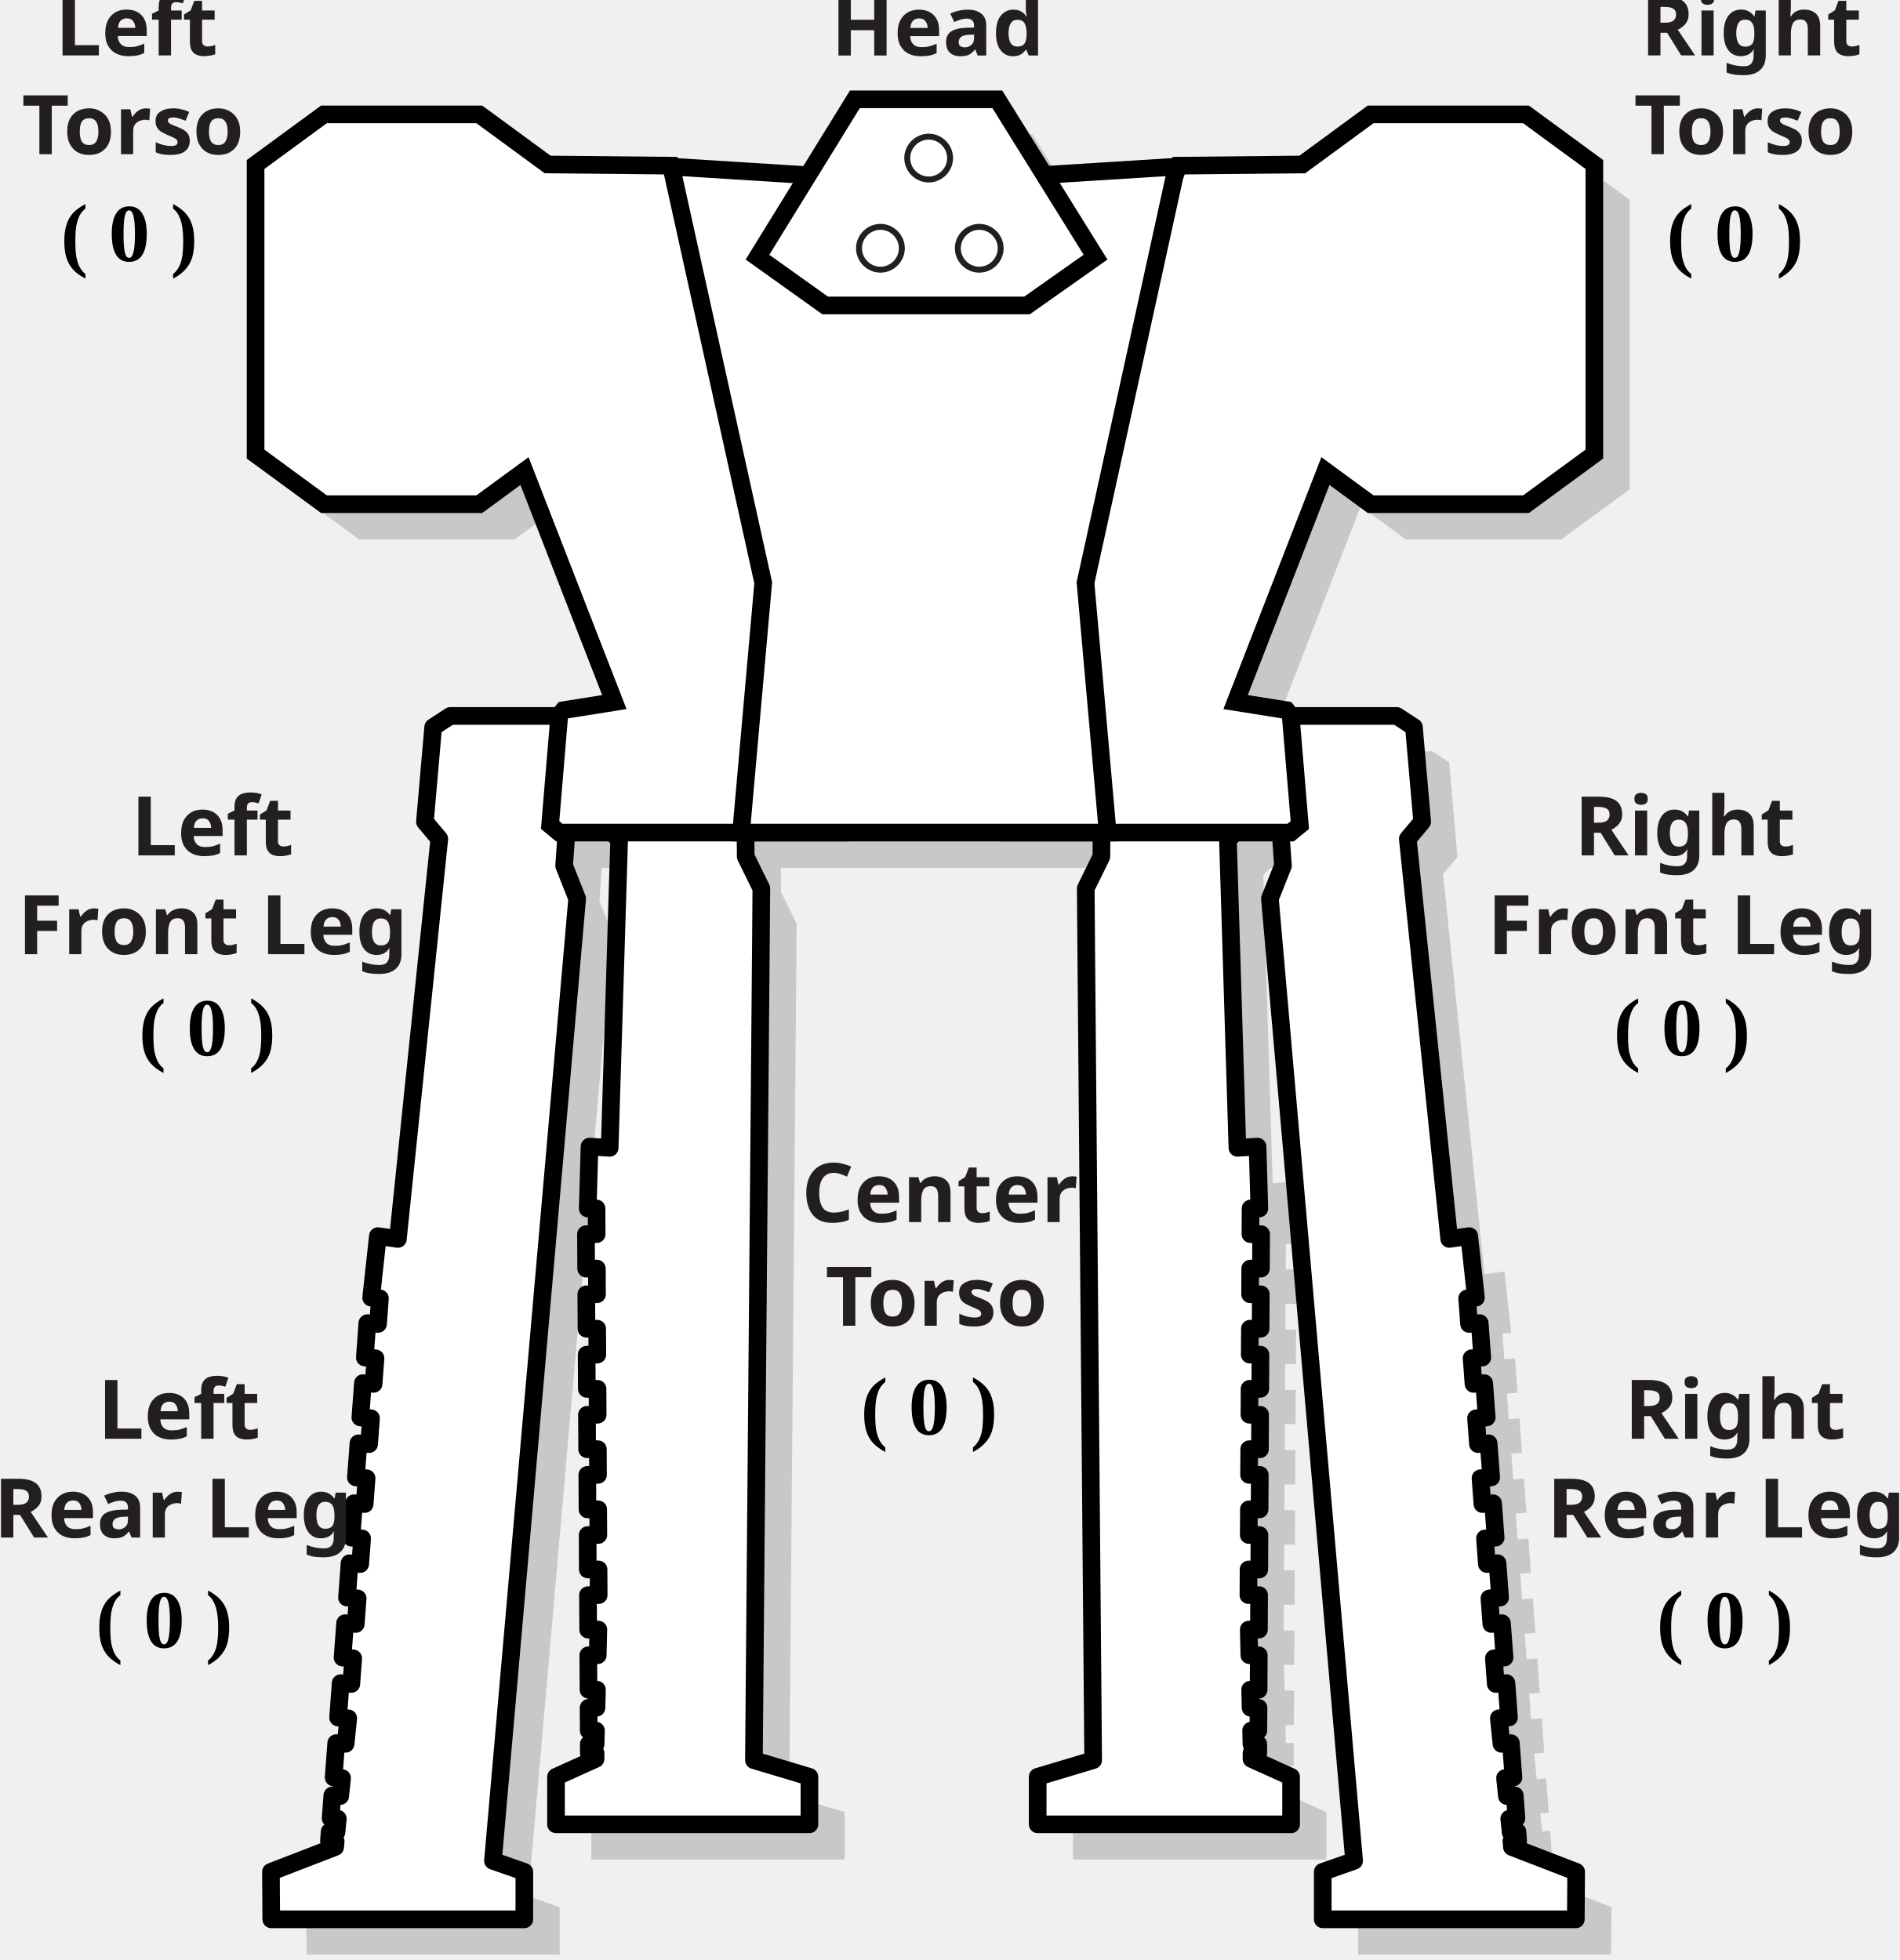
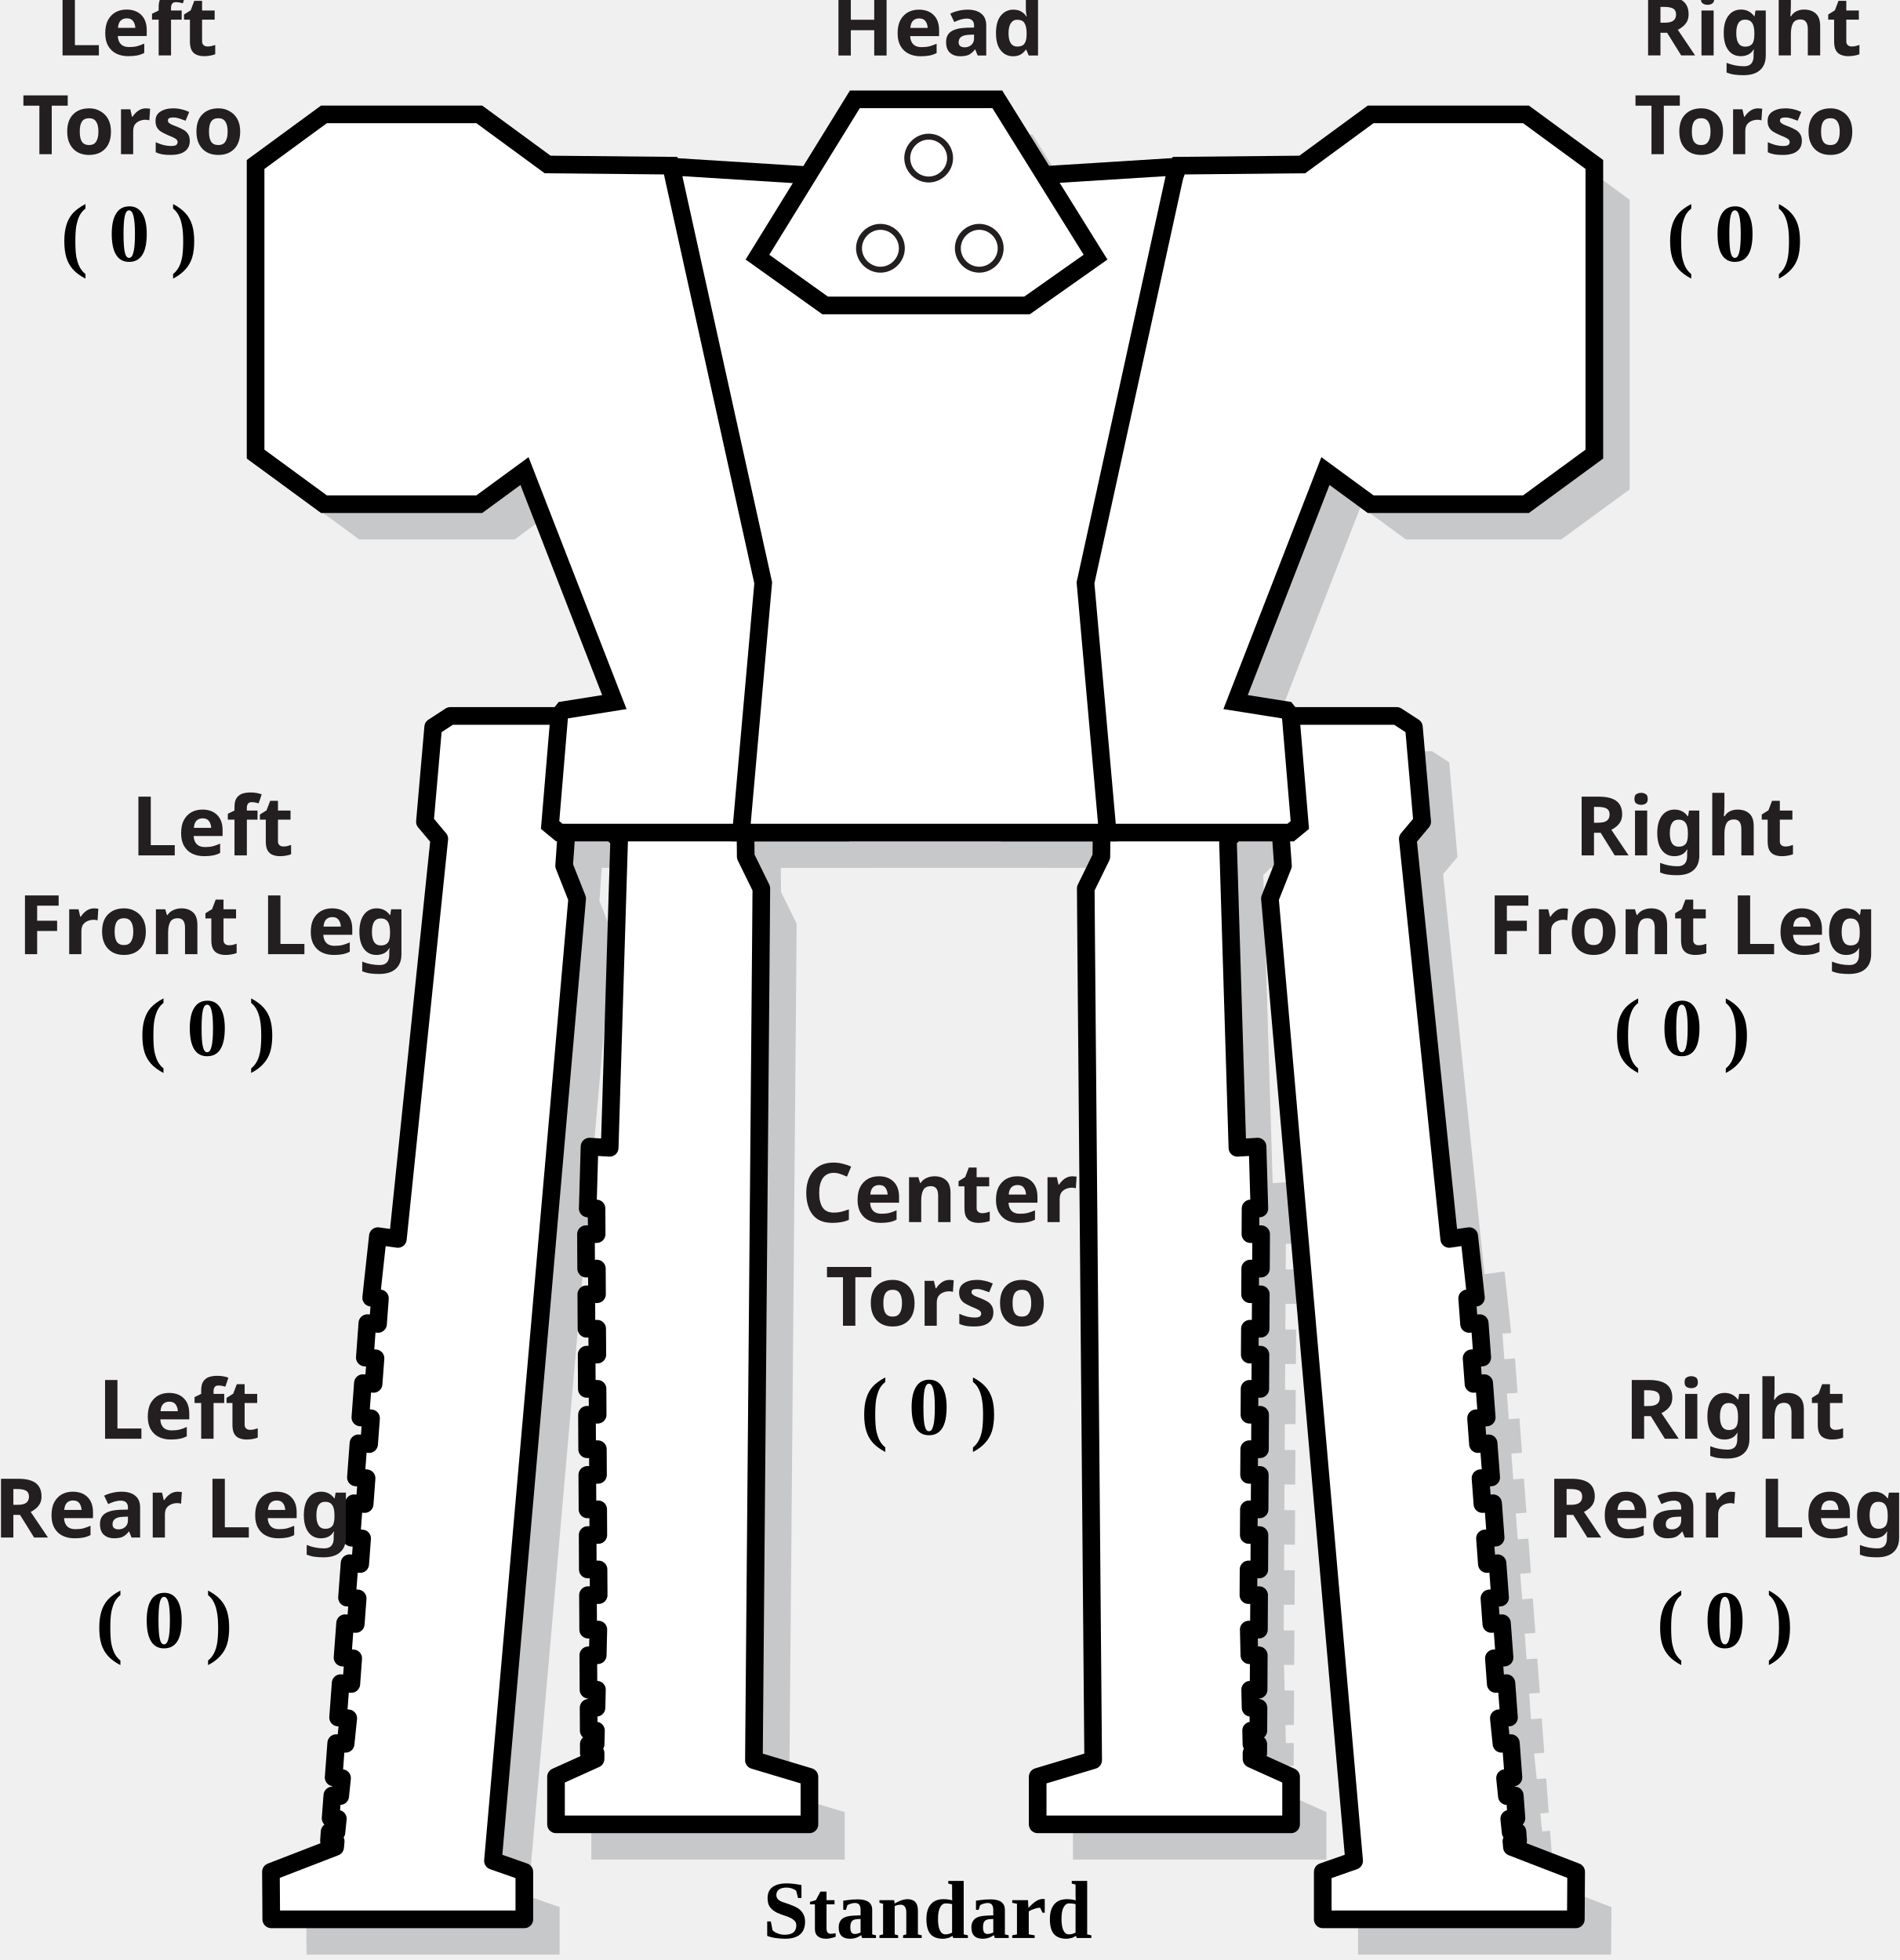
<svg xmlns="http://www.w3.org/2000/svg" version="1.0" x="0" y="0" width="156" height="161" xml:space="preserve">
  <g id="internal_diagram_quad" transform="matrix(1,0,0,-1,-395.3231,374.1915)">
    <g id="structureDiagram" transform="translate(1.675,0)">
      <g id="g29682" transform="translate(463.3543,304.5805)">
        <path d="m 0,0 -0.724,9.077 -15.135,-1.208 -1.331,-1.026 -0.058,-7.804 1.289,-1.31 -0.778,-25.301 -1.656,0.099 -0.147,-5.083 0.723,0.003 0.011,-2.108 -0.879,-0.005 0.016,-2.83 0.88,0.005 0.011,-2.108 -0.88,-0.006 0.016,-2.828 0.878,0.002 0.014,-2.127 -0.879,-0.005 0.013,-2.811 0.881,0.006 0.011,-2.128 -0.878,-0.005 0.015,-2.833 0.879,0.006 0.013,-2.108 -0.88,-0.005 0.016,-2.83 0.878,0.004 0.012,-2.107 -0.878,-0.006 0.013,-2.829 0.881,0.004 0.012,-2.108 -0.879,-0.004 0.016,-2.833 0.836,0.005 -0.05,-2.107 -0.775,-0.005 0.015,-2.83 0.694,0.004 -0.035,-1.484 -0.65,-0.003 0.011,-1.876 0.595,0.004 -0.025,-1.029 -10e-4,-0.084 -0.565,-0.003 0.005,-0.741 0.556,0.004 -0.004,-0.478 -3.248,-1.468 0,-3.902 20.812,0 0,3.903 -4.557,1.367 0.01,1.301 0.568,66.408 0.029,3.901 -1.281,2.611 -0.027,3.206 L 0,0 Z" style="fill:#c7c8ca;fill-opacity:1;fill-rule:nonzero;stroke:none" id="path29684" />
      </g>
      <g id="g29686" transform="translate(448.7133,303.3796)">
        <path d="m 0,0 0,9.105 -15.183,0 -1.408,-0.916 -0.679,-7.775 1.181,-1.408 -3.402,-32.862 -1.643,0.23 -0.551,-5.056 0.721,-0.055 -0.156,-2.101 -0.878,0.065 -0.207,-2.824 0.877,-0.063 -0.158,-2.103 -0.877,0.063 -0.209,-2.82 0.877,-0.067 -0.157,-2.121 -0.876,0.064 -0.21,-2.802 0.877,-0.066 -0.157,-2.121 -0.876,0.066 -0.21,-2.826 0.876,-0.064 -0.155,-2.102 -0.877,0.065 -0.209,-2.823 0.876,-0.066 -0.156,-2.101 -0.876,0.064 -0.211,-2.823 0.877,-0.064 -0.154,-2.104 -0.878,0.067 -0.209,-2.824 0.833,-0.063 -0.216,-2.097 -0.773,0.057 -0.21,-2.821 0.691,-0.053 -0.152,-1.476 -0.648,0.05 -0.14,-1.871 0.594,-0.044 -0.106,-1.024 -0.007,-0.083 -0.563,0.042 -0.054,-0.739 0.553,-0.041 -0.042,-0.475 -5.276,-2.038 0.026,-3.902 20.785,0 0,3.902 -2.577,0.903 0.113,1.297 6.463,73.855 0.339,3.888 -1.07,2.704 L -5.61,0 0,0 Z" style="fill:#c7c8ca;fill-opacity:1;fill-rule:nonzero;stroke:none" id="path29688" />
      </g>
      <g id="g29690" transform="translate(481.4337,304.5805)">
        <path d="m 0,0 0.724,9.077 15.135,-1.208 1.331,-1.026 0.059,-7.804 -1.29,-1.31 0.778,-25.301 1.656,0.099 0.147,-5.083 -0.723,0.003 -0.011,-2.108 0.879,-0.005 -0.016,-2.83 -0.88,0.005 -0.011,-2.108 0.88,-0.006 -0.016,-2.828 -0.878,0.002 -0.014,-2.127 0.879,-0.005 -0.013,-2.811 -0.881,0.006 -0.011,-2.128 0.878,-0.005 -0.015,-2.833 -0.879,0.006 -0.013,-2.108 0.881,-0.005 -0.017,-2.83 -0.878,0.004 -0.012,-2.107 0.878,-0.006 -0.013,-2.829 -0.881,0.004 -0.012,-2.108 0.879,-0.004 -0.016,-2.833 -0.836,0.005 0.05,-2.107 0.775,-0.005 -0.015,-2.83 -0.694,0.004 0.035,-1.484 0.65,-0.003 -0.011,-1.876 -0.595,0.004 0.025,-1.029 10e-4,-0.084 0.564,-0.003 -0.004,-0.741 -0.556,0.004 0.004,-0.478 3.248,-1.468 0,-3.902 -20.812,0 0,3.903 4.557,1.367 -0.01,1.301 -0.568,66.408 -0.029,3.901 1.281,2.611 0.027,3.206 L 0,0 Z" style="fill:#c7c8ca;fill-opacity:1;fill-rule:nonzero;stroke:none" id="path29692" />
      </g>
      <g id="g29694" transform="translate(496.0747,303.3796)">
        <path d="m 0,0 0,9.105 15.183,0 1.408,-0.916 0.679,-7.775 -1.181,-1.408 3.402,-32.862 1.643,0.23 0.551,-5.056 -0.721,-0.055 0.156,-2.101 0.877,0.065 0.208,-2.824 -0.877,-0.063 0.158,-2.103 0.877,0.063 0.209,-2.82 -0.877,-0.067 0.157,-2.121 0.876,0.064 0.21,-2.802 -0.877,-0.066 0.157,-2.121 0.876,0.066 0.21,-2.826 -0.876,-0.064 0.155,-2.102 0.877,0.065 0.209,-2.823 -0.876,-0.066 0.156,-2.101 0.876,0.064 0.211,-2.823 -0.877,-0.064 0.154,-2.104 0.878,0.067 0.209,-2.824 -0.834,-0.063 0.217,-2.097 0.773,0.057 0.21,-2.821 -0.691,-0.053 0.152,-1.476 0.648,0.05 0.139,-1.871 -0.593,-0.044 0.106,-1.024 0.007,-0.083 0.563,0.042 0.054,-0.739 -0.553,-0.041 0.042,-0.475 5.276,-2.038 -0.026,-3.902 -20.785,0 0,3.902 2.577,0.903 -0.114,1.297 -6.462,73.855 -0.34,3.888 1.071,2.704 L 5.61,0 0,0 Z" style="fill:#c7c8ca;fill-opacity:1;fill-rule:nonzero;stroke:none" id="path29696" />
      </g>
      <g id="g29698" transform="translate(455.414,348.3119)">
        <path d="m 0,0 -3.742,9.373 -10.152,0.098 -5.611,4.114 -12.759,0 -5.613,-4.114 0,-23.791 5.613,-4.113 12.759,0 3.713,2.72 7.379,-18.977 -4.179,-0.663 -0.343,-0.425 -0.754,-9.01 0.754,-0.621 9.851,0 2.225,0 10.839,0 L 0,0 Z" style="fill:#c7c8ca;fill-opacity:1;fill-rule:nonzero;stroke:none" id="path29700" />
      </g>
      <g id="g29702" transform="translate(489.607,348.3119)">
        <path d="m 0,0 3.743,9.373 10.152,0.098 5.61,4.114 12.759,0 5.614,-4.114 0,-23.791 -5.614,-4.113 -12.759,0 -3.712,2.72 -7.379,-18.977 4.179,-0.663 0.343,-0.425 0.754,-9.01 -0.754,-0.621 -9.851,0 -2.225,0 -10.838,0 L 0,0 Z" style="fill:#c7c8ca;fill-opacity:1;fill-rule:nonzero;stroke:none" id="path29704" />
      </g>
      <g id="g29706" transform="translate(487.5166,302.9032)">
        <path d="m 0,0 -30.11,0 1.82,20.515 -7.554,34.188 11.651,-0.731 18.211,0 L 5.669,54.703 -1.821,20.515 0,0 Z" style="fill:#c7c8ca;fill-opacity:1;fill-rule:nonzero;stroke:none" id="path29708" />
      </g>
      <g id="g29710" transform="translate(458.7545,350.1702)">
        <path d="m 0,0 5.558,-3.967 16.581,0 5.627,3.967 -8.067,12.963 -11.7,0 L 0,0 Z" style="fill:#c7c8ca;fill-opacity:1;fill-rule:nonzero;stroke:none" id="path29712" />
      </g>
      <g id="g29714" transform="translate(460.4563,307.4785)">
        <path d="m 0,0 -0.724,9.077 -15.135,-1.208 -1.331,-1.026 -0.058,-7.804 1.289,-1.31 -0.778,-25.301 -1.656,0.099 -0.147,-5.083 0.723,0.003 0.011,-2.108 -0.879,-0.005 0.016,-2.83 0.88,0.005 0.011,-2.108 -0.88,-0.006 0.016,-2.829 0.878,0.003 0.014,-2.127 -0.879,-0.005 0.013,-2.811 0.881,0.006 0.011,-2.128 -0.878,-0.005 0.015,-2.833 0.879,0.006 0.013,-2.108 -0.88,-0.005 0.016,-2.83 0.878,0.004 0.012,-2.107 -0.878,-0.006 0.013,-2.829 0.881,0.004 0.012,-2.108 -0.879,-0.004 0.016,-2.833 0.836,0.005 -0.05,-2.107 -0.775,-0.005 0.015,-2.83 0.694,0.004 -0.035,-1.484 -0.65,-0.003 0.011,-1.876 0.595,0.004 -0.025,-1.029 -10e-4,-0.084 -0.565,-0.003 0.005,-0.741 0.556,0.004 -0.004,-0.478 -3.248,-1.468 0,-3.902 20.812,0 0,3.903 -4.557,1.367 0.01,1.301 0.568,66.408 0.029,3.901 -1.281,2.611 -0.027,3.206 L 0,0 Z" style="fill:#ffffff;fill-opacity:1;fill-rule:nonzero;stroke:none" id="path29716" />
      </g>
      <g id="g29718" transform="translate(460.4563,307.4785)">
        <path d="m 0,0 -0.724,9.077 -15.135,-1.208 -1.331,-1.026 -0.058,-7.804 1.289,-1.31 -0.778,-25.301 -1.656,0.099 -0.147,-5.083 0.723,0.003 0.011,-2.108 -0.879,-0.005 0.016,-2.83 0.88,0.005 0.011,-2.108 -0.88,-0.006 0.016,-2.829 0.878,0.003 0.014,-2.127 -0.879,-0.005 0.013,-2.811 0.881,0.006 0.011,-2.128 -0.878,-0.005 0.015,-2.833 0.879,0.006 0.013,-2.108 -0.88,-0.005 0.016,-2.83 0.878,0.004 0.012,-2.107 -0.878,-0.006 0.013,-2.829 0.881,0.004 0.012,-2.108 -0.879,-0.004 0.016,-2.833 0.836,0.005 -0.05,-2.107 -0.775,-0.005 0.015,-2.83 0.694,0.004 -0.035,-1.484 -0.65,-0.003 0.011,-1.876 0.595,0.004 -0.025,-1.029 -10e-4,-0.084 -0.565,-0.003 0.005,-0.741 0.556,0.004 -0.004,-0.478 -3.248,-1.468 0,-3.902 20.812,0 0,3.903 -4.557,1.367 0.01,1.301 0.568,66.408 0.029,3.901 -1.281,2.611 -0.027,3.206 L 0,0 Z" style="fill:none;stroke:#000000;stroke-width:1.449;stroke-linecap:butt;stroke-linejoin:round;stroke-miterlimit:2.414;stroke-dasharray:none;stroke-opacity:1" id="path29720" />
      </g>
      <g id="g29722" transform="translate(445.8153,306.2776)">
        <path d="m 0,0 0,9.105 -15.183,0 -1.408,-0.916 -0.679,-7.775 1.181,-1.408 -3.402,-32.862 -1.643,0.23 -0.551,-5.056 0.721,-0.055 -0.156,-2.101 -0.878,0.065 -0.207,-2.824 0.877,-0.063 -0.158,-2.103 -0.877,0.063 -0.209,-2.82 0.877,-0.067 -0.157,-2.121 -0.876,0.064 -0.21,-2.802 0.877,-0.066 -0.157,-2.121 -0.876,0.066 -0.21,-2.826 0.876,-0.065 -0.155,-2.101 -0.877,0.065 -0.209,-2.823 0.876,-0.066 -0.156,-2.101 -0.876,0.064 -0.211,-2.823 0.877,-0.064 -0.154,-2.104 -0.878,0.067 -0.209,-2.824 0.833,-0.063 -0.216,-2.097 -0.773,0.057 -0.21,-2.821 0.691,-0.053 -0.152,-1.476 -0.648,0.05 -0.14,-1.871 0.594,-0.044 -0.106,-1.024 -0.007,-0.083 -0.563,0.042 -0.054,-0.739 0.553,-0.041 -0.042,-0.475 -5.276,-2.038 0.026,-3.902 20.785,0 0,3.902 -2.577,0.903 0.113,1.297 6.463,73.855 0.339,3.888 -1.07,2.703 L -5.61,0 0,0 Z" style="fill:#ffffff;fill-opacity:1;fill-rule:nonzero;stroke:none" id="path29724" />
      </g>
      <g id="g29726" transform="translate(445.8153,306.2776)">
        <path d="m 0,0 0,9.105 -15.183,0 -1.408,-0.916 -0.679,-7.775 1.181,-1.408 -3.402,-32.862 -1.643,0.23 -0.551,-5.056 0.721,-0.055 -0.156,-2.101 -0.878,0.065 -0.207,-2.824 0.877,-0.063 -0.158,-2.103 -0.877,0.063 -0.209,-2.82 0.877,-0.067 -0.157,-2.121 -0.876,0.064 -0.21,-2.802 0.877,-0.066 -0.157,-2.121 -0.876,0.066 -0.21,-2.826 0.876,-0.065 -0.155,-2.101 -0.877,0.065 -0.209,-2.823 0.876,-0.066 -0.156,-2.101 -0.876,0.064 -0.211,-2.823 0.877,-0.064 -0.154,-2.104 -0.878,0.067 -0.209,-2.824 0.833,-0.063 -0.216,-2.097 -0.773,0.057 -0.21,-2.821 0.691,-0.053 -0.152,-1.476 -0.648,0.05 -0.14,-1.871 0.594,-0.044 -0.106,-1.024 -0.007,-0.083 -0.563,0.042 -0.054,-0.739 0.553,-0.041 -0.042,-0.475 -5.276,-2.038 0.026,-3.902 20.785,0 0,3.902 -2.577,0.903 0.113,1.297 6.463,73.855 0.339,3.888 -1.07,2.703 L -5.61,0 0,0 Z" style="fill:none;stroke:#000000;stroke-width:1.449;stroke-linecap:butt;stroke-linejoin:round;stroke-miterlimit:2.414;stroke-dasharray:none;stroke-opacity:1" id="path29728" />
      </g>
      <g id="g29730" transform="translate(478.5358,307.4785)">
        <path d="m 0,0 0.724,9.077 15.135,-1.208 1.331,-1.026 0.059,-7.804 -1.29,-1.31 0.778,-25.301 1.656,0.099 0.147,-5.083 -0.723,0.003 -0.011,-2.108 0.879,-0.005 -0.016,-2.83 -0.88,0.005 -0.011,-2.108 0.88,-0.006 -0.016,-2.829 -0.878,0.003 -0.014,-2.127 0.879,-0.005 -0.013,-2.811 -0.881,0.006 -0.011,-2.128 0.878,-0.005 -0.015,-2.833 -0.879,0.006 -0.013,-2.108 0.881,-0.005 -0.017,-2.83 -0.878,0.004 -0.012,-2.107 0.878,-0.006 -0.013,-2.829 -0.881,0.004 -0.012,-2.108 0.879,-0.004 -0.016,-2.833 -0.836,0.005 0.05,-2.107 0.775,-0.005 -0.015,-2.83 -0.694,0.004 0.035,-1.484 0.65,-0.003 -0.011,-1.876 -0.595,0.004 0.025,-1.029 10e-4,-0.084 0.564,-0.003 -0.004,-0.741 -0.556,0.004 0.004,-0.478 3.248,-1.468 0,-3.902 -20.812,0 0,3.903 4.557,1.367 -0.01,1.301 -0.568,66.408 -0.029,3.901 1.281,2.611 0.027,3.206 L 0,0 Z" style="fill:#ffffff;fill-opacity:1;fill-rule:nonzero;stroke:none" id="path29732" />
      </g>
      <g id="g29734" transform="translate(478.5358,307.4785)">
        <path d="m 0,0 0.724,9.077 15.135,-1.208 1.331,-1.026 0.059,-7.804 -1.29,-1.31 0.778,-25.301 1.656,0.099 0.147,-5.083 -0.723,0.003 -0.011,-2.108 0.879,-0.005 -0.016,-2.83 -0.88,0.005 -0.011,-2.108 0.88,-0.006 -0.016,-2.829 -0.878,0.003 -0.014,-2.127 0.879,-0.005 -0.013,-2.811 -0.881,0.006 -0.011,-2.128 0.878,-0.005 -0.015,-2.833 -0.879,0.006 -0.013,-2.108 0.881,-0.005 -0.017,-2.83 -0.878,0.004 -0.012,-2.107 0.878,-0.006 -0.013,-2.829 -0.881,0.004 -0.012,-2.108 0.879,-0.004 -0.016,-2.833 -0.836,0.005 0.05,-2.107 0.775,-0.005 -0.015,-2.83 -0.694,0.004 0.035,-1.484 0.65,-0.003 -0.011,-1.876 -0.595,0.004 0.025,-1.029 10e-4,-0.084 0.564,-0.003 -0.004,-0.741 -0.556,0.004 0.004,-0.478 3.248,-1.468 0,-3.902 -20.812,0 0,3.903 4.557,1.367 -0.01,1.301 -0.568,66.408 -0.029,3.901 1.281,2.611 0.027,3.206 L 0,0 Z" style="fill:none;stroke:#000000;stroke-width:1.449;stroke-linecap:butt;stroke-linejoin:round;stroke-miterlimit:2.414;stroke-dasharray:none;stroke-opacity:1" id="path29736" />
      </g>
      <g id="g29738" transform="translate(493.1768,306.2776)">
        <path d="m 0,0 0,9.105 15.183,0 1.408,-0.916 0.679,-7.775 -1.181,-1.408 3.402,-32.862 1.643,0.23 0.551,-5.056 -0.721,-0.055 0.156,-2.101 0.877,0.065 0.208,-2.824 -0.877,-0.063 0.158,-2.103 0.877,0.063 0.209,-2.82 -0.877,-0.067 0.157,-2.121 0.876,0.064 0.21,-2.802 -0.877,-0.066 0.157,-2.121 0.876,0.066 0.21,-2.826 -0.876,-0.065 0.155,-2.101 0.877,0.065 0.209,-2.823 -0.876,-0.066 0.156,-2.101 0.876,0.064 0.211,-2.823 -0.877,-0.064 0.154,-2.104 0.878,0.067 0.209,-2.824 -0.834,-0.063 0.217,-2.097 0.773,0.057 0.21,-2.821 -0.691,-0.053 0.152,-1.476 0.648,0.05 0.139,-1.871 -0.594,-0.044 0.107,-1.024 0.006,-0.083 0.564,0.042 0.054,-0.739 -0.553,-0.041 0.042,-0.475 5.276,-2.038 -0.026,-3.902 -20.785,0 0,3.902 2.577,0.903 -0.114,1.297 -6.462,73.855 -0.34,3.888 1.071,2.703 L 5.61,0 0,0 Z" style="fill:#ffffff;fill-opacity:1;fill-rule:nonzero;stroke:none" id="path29740" />
      </g>
      <g id="g29742" transform="translate(493.1768,306.2776)">
        <path d="m 0,0 0,9.105 15.183,0 1.408,-0.916 0.679,-7.775 -1.181,-1.408 3.402,-32.862 1.643,0.23 0.551,-5.056 -0.721,-0.055 0.156,-2.101 0.877,0.065 0.208,-2.824 -0.877,-0.063 0.158,-2.103 0.877,0.063 0.209,-2.82 -0.877,-0.067 0.157,-2.121 0.876,0.064 0.21,-2.802 -0.877,-0.066 0.157,-2.121 0.876,0.066 0.21,-2.826 -0.876,-0.065 0.155,-2.101 0.877,0.065 0.209,-2.823 -0.876,-0.066 0.156,-2.101 0.876,0.064 0.211,-2.823 -0.877,-0.064 0.154,-2.104 0.878,0.067 0.209,-2.824 -0.834,-0.063 0.217,-2.097 0.773,0.057 0.21,-2.821 -0.691,-0.053 0.152,-1.476 0.648,0.05 0.139,-1.871 -0.594,-0.044 0.107,-1.024 0.006,-0.083 0.564,0.042 0.054,-0.739 -0.553,-0.041 0.042,-0.475 5.276,-2.038 -0.026,-3.902 -20.785,0 0,3.902 2.577,0.903 -0.114,1.297 -6.462,73.855 -0.34,3.888 1.071,2.703 L 5.61,0 0,0 Z" style="fill:none;stroke:#000000;stroke-width:1.449;stroke-linecap:butt;stroke-linejoin:round;stroke-miterlimit:2.414;stroke-dasharray:none;stroke-opacity:1" id="path29744" />
      </g>
      <g id="g29746" transform="translate(452.5161,351.2098)">
        <path d="m 0,0 -3.742,9.373 -10.152,0.098 -5.611,4.114 -12.759,0 -5.613,-4.114 0,-23.791 5.613,-4.113 12.759,0 3.713,2.72 7.379,-18.977 -4.179,-0.663 -0.343,-0.425 -0.754,-9.01 0.754,-0.621 9.851,0 2.225,0 10.839,0 L 0,0 Z" style="fill:#ffffff;fill-opacity:1;fill-rule:nonzero;stroke:none" id="path29748" />
      </g>
      <g id="g29750" transform="translate(452.5161,351.2098)">
        <path d="m 0,0 -3.742,9.373 -10.152,0.098 -5.611,4.114 -12.759,0 -5.613,-4.114 0,-23.791 5.613,-4.113 12.759,0 3.713,2.72 7.379,-18.977 -4.179,-0.663 -0.343,-0.425 -0.754,-9.01 0.754,-0.621 9.851,0 2.225,0 10.839,0 L 0,0 Z" style="fill:none;stroke:#000000;stroke-width:1.449;stroke-linecap:butt;stroke-linejoin:miter;stroke-miterlimit:4;stroke-dasharray:none;stroke-opacity:1" id="path29752" />
      </g>
      <g id="g29754" transform="translate(486.709,351.2098)">
        <path d="m 0,0 3.743,9.373 10.152,0.098 5.61,4.114 12.759,0 5.614,-4.114 0,-23.791 -5.614,-4.113 -12.759,0 -3.712,2.72 -7.379,-18.977 4.179,-0.663 0.343,-0.425 0.754,-9.01 -0.754,-0.621 -9.851,0 -2.225,0 -10.838,0 L 0,0 Z" style="fill:#ffffff;fill-opacity:1;fill-rule:nonzero;stroke:none" id="path29756" />
      </g>
      <g id="g29758" transform="translate(486.709,351.2098)">
        <path d="m 0,0 3.743,9.373 10.152,0.098 5.61,4.114 12.759,0 5.614,-4.114 0,-23.791 -5.614,-4.113 -12.759,0 -3.712,2.72 -7.379,-18.977 4.179,-0.663 0.343,-0.425 0.754,-9.01 -0.754,-0.621 -9.851,0 -2.225,0 -10.838,0 L 0,0 Z" style="fill:none;stroke:#000000;stroke-width:1.449;stroke-linecap:butt;stroke-linejoin:miter;stroke-miterlimit:4;stroke-dasharray:none;stroke-opacity:1" id="path29760" />
      </g>
      <g id="g29762" transform="translate(484.6186,305.8012)">
        <path d="m 0,0 -30.11,0 1.82,20.515 -7.554,34.188 11.651,-0.731 18.211,0 L 5.669,54.703 -1.821,20.515 0,0 Z" style="fill:#ffffff;fill-opacity:1;fill-rule:nonzero;stroke:none" id="path29764" />
      </g>
      <g id="g29766" transform="translate(484.6186,305.8012)">
        <path d="m 0,0 -30.11,0 1.82,20.515 -7.554,34.188 11.651,-0.731 18.211,0 L 5.669,54.703 -1.821,20.515 0,0 Z" style="fill:none;stroke:#000000;stroke-width:1.449;stroke-linecap:butt;stroke-linejoin:miter;stroke-miterlimit:4;stroke-dasharray:none;stroke-opacity:1" id="path29768" />
      </g>
      <g id="g29770" transform="translate(455.8565,353.0682)">
        <path d="m 0,0 5.558,-3.967 16.581,0 5.627,3.967 -8.067,12.963 -11.7,0 L 0,0 Z" style="fill:#ffffff;fill-opacity:1;fill-rule:nonzero;stroke:none" id="path29772" />
      </g>
      <g id="g29774" transform="translate(455.8565,353.0682)">
        <path d="m 0,0 5.558,-3.967 16.581,0 5.627,3.967 -8.067,12.963 -11.7,0 L 0,0 Z" style="fill:none;stroke:#000000;stroke-width:1.449;stroke-linecap:butt;stroke-linejoin:miter;stroke-miterlimit:4;stroke-dasharray:none;stroke-opacity:1" id="path29776" />
      </g>
    </g>
    <text transform="matrix(1,0,0,-1,463.5734,369.6319)" style="font-variant:normal;font-weight:bold;font-stretch:normal;font-size:6.761px;font-family:Eurostile;writing-mode:lr-tb;fill:#231f20;fill-opacity:1;fill-rule:nonzero;stroke:none" id="text4891">
      <tspan x="0 5.071 8.891 12.745" y="0" id="tspan4893">Head</tspan>
      <tspan x="-2.427 2.069 5.889 9.811 12.285 16.106" y="95.829" id="tspan4895">Center</tspan>
      <tspan x="-0.473 2.806 6.66 9.649 13.279" y="104.342" id="tspan4897">Torso</tspan>
      <tspan x="-57.492 -53.719 -49.899 -47.857" y="65.707" id="tspan4899">Left</tspan>
      <tspan x="-66.809 -63.097 -60.109 -56.255 -52.333 -49.859 -47.526 -43.753 -39.933" y="73.821" id="tspan4901">Front Leg</tspan>
      <tspan x="61.035 65.775 67.229 71.103 75.024" y="65.707" id="tspan4903">Right</tspan>
      <tspan x="53.895 57.607 60.596 64.45 68.371 70.846 73.179 76.951 80.772" y="73.821" id="tspan4905">Front Leg</tspan>
      <tspan x="-60.231 -56.458 -52.638 -50.596" y="113.625" id="tspan4907">Left</tspan>
      <tspan x="-68.777 -64.037 -60.217 -56.363 -53.374 -51.042 -47.269 -43.449" y="121.739" id="tspan4909">Rear Leg</tspan>
      <tspan x="65.153 69.893 71.346 75.221 79.142" y="113.625" id="tspan4911">Right</tspan>
      <tspan x="58.784 63.523 67.344 71.198 74.186 76.519 80.292 84.112" y="121.739" id="tspan4913">Rear Leg</tspan>
    </text>
    <text transform="matrix(1,0,0,-1,455.0025,369.6319)" style="font-variant:normal;font-weight:bold;font-stretch:normal;font-size:6.761px;font-family:Eurostile;writing-mode:lr-tb;fill:#231f20;fill-opacity:1;fill-rule:nonzero;stroke:none" id="text1241">
      <tspan x="-55.153 -51.38 -47.56 -45.518" y="-0.007" id="tspan4915">Left</tspan>
      <tspan x="-57.898 -54.619 -50.765 -47.776 -44.145" y="8.107" id="tspan4917">Torso</tspan>
    </text>
    <text transform="matrix(1,0,0,-1,470.4925,369.6319)" style="font-variant:normal;font-weight:bold;font-stretch:normal;font-size:6.761px;font-family:Eurostile;writing-mode:lr-tb;fill:#231f20;fill-opacity:1;fill-rule:nonzero;stroke:none" id="text1245">
      <tspan x="59.575 64.314 65.768 69.642 73.564" y="-0.007" id="tspan4919">Right</tspan>
      <tspan x="59.007 62.286 66.14 69.129 72.759" y="8.107" id="tspan4921">Torso</tspan>
    </text>
    <g transform="matrix(1,0,0,-1,0,765)">
      <g id="structurePips">
        <g id="isPipsHD">
          <g transform="translate(475.7472,409.4425)" id="g1462">
            <path d="m 0,0 c -0.96,0 -1.76,0.8 -1.76,1.759 0,0.959 0.8,1.76 1.76,1.76 0.959,0 1.758,-0.801 1.758,-1.76 C 1.758,0.8 0.959,0 0,0 Z" style="fill:none;stroke:#231f20;stroke-width:0.487;stroke-linecap:butt;stroke-linejoin:miter;stroke-miterlimit:2.414;stroke-dasharray:none;stroke-opacity:1" id="path1464" />
          </g>
          <g transform="translate(471.593,402.0341)" id="g1466">
            <path d="m 0,0 c -0.961,0 -1.761,0.8 -1.761,1.758 0,0.961 0.8,1.761 1.761,1.761 0.959,0 1.758,-0.8 1.758,-1.761 C 1.758,0.8 0.959,0 0,0 Z" style="fill:none;stroke:#231f20;stroke-width:0.487;stroke-linecap:butt;stroke-linejoin:miter;stroke-miterlimit:2.414;stroke-dasharray:none;stroke-opacity:1" id="path1468" />
          </g>
          <g transform="translate(467.6313,409.4425)" id="g1470">
            <path d="m 0,0 c -0.96,0 -1.76,0.8 -1.76,1.759 0,0.959 0.8,1.76 1.76,1.76 0.959,0 1.758,-0.801 1.758,-1.76 C 1.758,0.8 0.959,0 0,0 Z" style="fill:none;stroke:#231f20;stroke-width:0.487;stroke-linecap:butt;stroke-linejoin:miter;stroke-miterlimit:2.414;stroke-dasharray:none;stroke-opacity:1" id="path1472" />
          </g>
        </g>
        <g id="isPipsCT" fill="none" transform="translate(455.61,418.302)">
          <rect x="0" y="0" width="31.22" height="5.431" id="isCTRow00" />
          <rect x="0.83" y="4.704" width="29.56" height="5.431" id="isCTRow01" />
          <rect x="1.66" y="9.407" width="27.9" height="5.431" id="isCTRow02" />
          <rect x="2.49" y="14.111" width="26.24" height="5.431" id="isCTRow03" />
          <rect x="3.32" y="18.814" width="24.58" height="5.431" id="isCTRow04" />
          <rect x="2.78" y="23.517" width="25.66" height="5.431" id="isCTRow05" />
          <rect x="2.5" y="28.221" width="26.22" height="5.431" id="isCTRow06" />
          <rect x="2.09" y="32.925" width="27.04" height="5.431" id="isCTRow07" />
        </g>
        <g id="isPipsRT" fill="none" transform="translate(486.24,402.5437)">
          <rect x="20.33" y="0" width="15.52" height="5.431" id="isRTRow00" />
          <rect x="6.2" y="4.704" width="32.5" height="5.431" id="isRTRow01" />
          <rect x="5.21" y="9.407" width="33.4" height="5.431" id="isRTRow02" />
          <rect x="4.21" y="14.111" width="34.3" height="5.431" id="isRTRow03" />
          <rect x="3.22" y="18.814" width="36" height="5.431" id="isRTRow04" />
          <rect x="2.23" y="23.517" width="14.31" height="5.431" id="isRTRow05" />
          <rect x="1.23" y="28.221" width="13.1" height="5.431" id="isRTRow06" />
          <rect x="0.24" y="32.925" width="12.52" height="5.431" id="isRTRow07" />
          <rect x="0" y="37.628" width="10.4" height="5.431" id="isRTRow08" />
          <rect x="0" y="42.332" width="9.61" height="5.431" id="isRTRow09" />
          <rect x="0.93" y="48.882" width="13.6" height="5.431" id="isRTRow10" />
        </g>
        <g id="isPipsLT" fill="none" transform="matrix(-1,0,0,1,456.2,402.13)">
          <rect x="20.33" y="0" width="15.52" height="5.431" id="isLTRow00" />
          <rect x="6.2" y="4.704" width="32.5" height="5.431" id="isLTRow01" />
          <rect x="5.21" y="9.407" width="33.4" height="5.431" id="isLTRow02" />
          <rect x="4.21" y="14.111" width="34.3" height="5.431" id="isLTRow03" />
          <rect x="3.22" y="18.814" width="36" height="5.431" id="isLTRow04" />
          <rect x="2.23" y="23.517" width="14.31" height="5.431" id="isLTRow05" />
          <rect x="1.23" y="28.221" width="13.1" height="5.431" id="isLTRow06" />
          <rect x="0.24" y="32.925" width="12.52" height="5.431" id="isLTRow07" />
          <rect x="0" y="37.628" width="10.4" height="5.431" id="isLTRow08" />
          <rect x="0" y="42.332" width="9.61" height="5.431" id="isLTRow09" />
          <rect x="0.93" y="48.882" width="13.6" height="5.431" id="isLTRow10" />
        </g>
        <g id="isPipsFRL" fill="none" transform="matrix(0.9962,-0.08715,0.08715,0.99619,500.375,452.3)">
          <rect x="2.35" y="0" width="7.48" height="5.431" id="isFRLRow00" />
          <rect x="1.96" y="4.704" width="7.08" height="5.431" id="isFRLRow01" />
          <rect x="0" y="9.407" width="8.47" height="5.431" id="isFRLRow02" />
          <rect x="0" y="14.111" width="8.47" height="5.431" id="isFRLRow03" />
          <rect x="0" y="18.814" width="8.47" height="5.431" id="isFRLRow04" />
          <rect x="0" y="23.517" width="8.47" height="5.431" id="isFRLRow05" />
          <rect x="0" y="28.221" width="8.47" height="5.431" id="isFRLRow06" />
          <rect x="0" y="32.925" width="8.47" height="5.431" id="isFRLRow07" />
          <rect x="0" y="37.628" width="8.47" height="5.431" id="isFRLRow08" />
          <rect x="0" y="42.332" width="9.65" height="5.431" id="isFRLRow09" />
          <rect x="0" y="47.035" width="9.65" height="5.431" id="isFRLRow10" />
          <rect x="0" y="51.739" width="9.65" height="5.431" id="isFRLRow11" />
          <rect x="0" y="56.442" width="9.65" height="5.431" id="isFRLRow12" />
          <rect x="0" y="61.146" width="9.65" height="5.431" id="isFRLRow13" />
          <rect x="0" y="65.849" width="9.65" height="5.431" id="isFRLRow14" />
          <rect x="0" y="70.553" width="9.65" height="5.431" id="isFRLRow15" />
          <rect x="0" y="75.256" width="9.65" height="5.431" id="isFRLRow16" />
          <rect x="0" y="79.96" width="9.65" height="5.431" id="isFRLRow17" />
          <rect x="0" y="84.663" width="9.65" height="5.431" id="isFRLRow18" />
          <rect x="0" y="89.367" width="9.65" height="5.431" id="isFRLRow19" />
        </g>
        <g id="isPipsFLL" fill="none" transform="matrix(-0.9962,-0.08715,-0.08715,0.99619,442.065,452.3)">
          <rect x="2.35" y="0" width="7.48" height="5.431" id="isFLLRow00" />
          <rect x="1.96" y="4.704" width="7.08" height="5.431" id="isFLLRow01" />
          <rect x="0" y="9.407" width="8.47" height="5.431" id="isFLLRow02" />
          <rect x="0" y="14.111" width="8.47" height="5.431" id="isFLLRow03" />
          <rect x="0" y="18.814" width="8.47" height="5.431" id="isFLLRow04" />
          <rect x="0" y="23.517" width="8.47" height="5.431" id="isFLLRow05" />
          <rect x="0" y="28.221" width="8.47" height="5.431" id="isFLLRow06" />
          <rect x="0" y="32.925" width="8.47" height="5.431" id="isFLLRow07" />
          <rect x="0" y="37.628" width="8.47" height="5.431" id="isFLLRow08" />
          <rect x="0" y="42.332" width="9.65" height="5.431" id="isFLLRow09" />
          <rect x="0" y="47.035" width="9.65" height="5.431" id="isFLLRow10" />
          <rect x="0" y="51.739" width="9.65" height="5.431" id="isFLLRow11" />
          <rect x="0" y="56.442" width="9.65" height="5.431" id="isFLLRow12" />
          <rect x="0" y="61.146" width="9.65" height="5.431" id="isFLLRow13" />
          <rect x="0" y="65.849" width="9.65" height="5.431" id="isFLLRow14" />
          <rect x="0" y="70.553" width="9.65" height="5.431" id="isFLLRow15" />
          <rect x="0" y="75.256" width="9.65" height="5.431" id="isFLLRow16" />
          <rect x="0" y="79.96" width="9.65" height="5.431" id="isFLLRow17" />
          <rect x="0" y="84.663" width="9.65" height="5.431" id="isFLLRow18" />
          <rect x="0" y="89.367" width="9.65" height="5.431" id="isFLLRow19" />
        </g>
        <g id="isPipsRRL" fill="none" transform="translate(485.39,461.0213)">
          <rect x="0" y="0" width="8.24" height="5.431" id="isRLLRow00" />
          <rect x="0" y="4.704" width="10.46" height="5.431" id="isRLLRow01" />
          <rect x="0" y="9.407" width="10.46" height="5.431" id="isRLLRow02" />
          <rect x="0" y="14.111" width="10.46" height="5.431" id="isRLLRow03" />
          <rect x="0" y="18.814" width="10.46" height="5.431" id="isRLLRow04" />
          <rect x="0" y="23.517" width="10.46" height="5.431" id="isRLLRow05" />
          <rect x="0" y="28.221" width="11.64" height="5.431" id="isRLLRow06" />
          <rect x="0" y="32.925" width="11.64" height="5.431" id="isRLLRow07" />
          <rect x="0" y="37.628" width="11.64" height="5.431" id="isRLLRow08" />
          <rect x="0" y="42.332" width="11.64" height="5.431" id="isRLLRow09" />
          <rect x="0" y="47.035" width="11.64" height="5.431" id="isRLLRow10" />
          <rect x="0" y="51.739" width="11.64" height="5.431" id="isRLLRow11" />
          <rect x="0" y="56.442" width="11.64" height="5.431" id="isRLLRow12" />
          <rect x="0" y="61.146" width="11.64" height="5.431" id="isRLLRow13" />
          <rect x="0" y="65.849" width="11.64" height="5.431" id="isRLLRow14" />
          <rect x="0" y="70.553" width="11.64" height="5.431" id="isRLLRow15" />
        </g>
        <g id="isPipsRLL" fill="none" transform="matrix(-1,0,0,1,457.05,461.0213)">
          <rect x="0" y="0" width="8.24" height="5.431" id="rect1567" />
          <rect x="0" y="4.704" width="10.46" height="5.431" id="rect1569" />
          <rect x="0" y="9.407" width="10.46" height="5.431" id="rect1571" />
          <rect x="0" y="14.111" width="10.46" height="5.431" id="rect1573" />
          <rect x="0" y="18.814" width="10.46" height="5.431" id="rect1575" />
          <rect x="0" y="23.517" width="10.46" height="5.431" id="rect1577" />
          <rect x="0" y="28.221" width="11.64" height="5.431" id="rect1579" />
          <rect x="0" y="32.925" width="11.64" height="5.431" id="rect1581" />
          <rect x="0" y="37.628" width="11.64" height="5.431" id="rect1583" />
          <rect x="0" y="42.332" width="11.64" height="5.431" id="rect1585" />
          <rect x="0" y="47.035" width="11.64" height="5.431" id="rect1587" />
          <rect x="0" y="51.739" width="11.64" height="5.431" id="rect1589" />
          <rect x="0" y="56.442" width="11.64" height="5.431" id="rect1591" />
          <rect x="0" y="61.146" width="11.64" height="5.431" id="rect1593" />
          <rect x="0" y="65.849" width="11.64" height="5.431" id="rect1595" />
          <rect x="0" y="70.553" width="11.64" height="5.431" id="rect1597" />
        </g>
      </g>
      <g id="armorValues" style="font-size:6.761px">
        <text font-weight="bold" text-anchor="middle" id="textIS_CT" x="471.63" y="508.64">( 0 )</text>
        <text font-weight="bold" text-anchor="middle" id="textIS_RT" x="537.82" y="412.26">( 0 )</text>
        <text font-weight="bold" text-anchor="middle" id="textIS_LT" x="405.94" y="412.26">( 0 )</text>
        <text font-weight="bold" text-anchor="middle" id="textIS_FRL" x="533.46" y="477.51">( 0 )</text>
        <text font-weight="bold" text-anchor="middle" id="textIS_FLL" x="412.35" y="477.51">( 0 )</text>
        <text font-weight="bold" text-anchor="middle" id="textIS_RRL" x="537.00" y="526.15">( 0 )</text>
        <text font-weight="bold" text-anchor="middle" id="textIS_RLL" x="408.81" y="526.15">( 0 )</text>
+         <text font-weight="bold" text-anchor="middle" style="mml-field-width=45" id="structureType" x="471.5" y="550">Standard</text>
      </g>
    </g>
  </g>
</svg>
